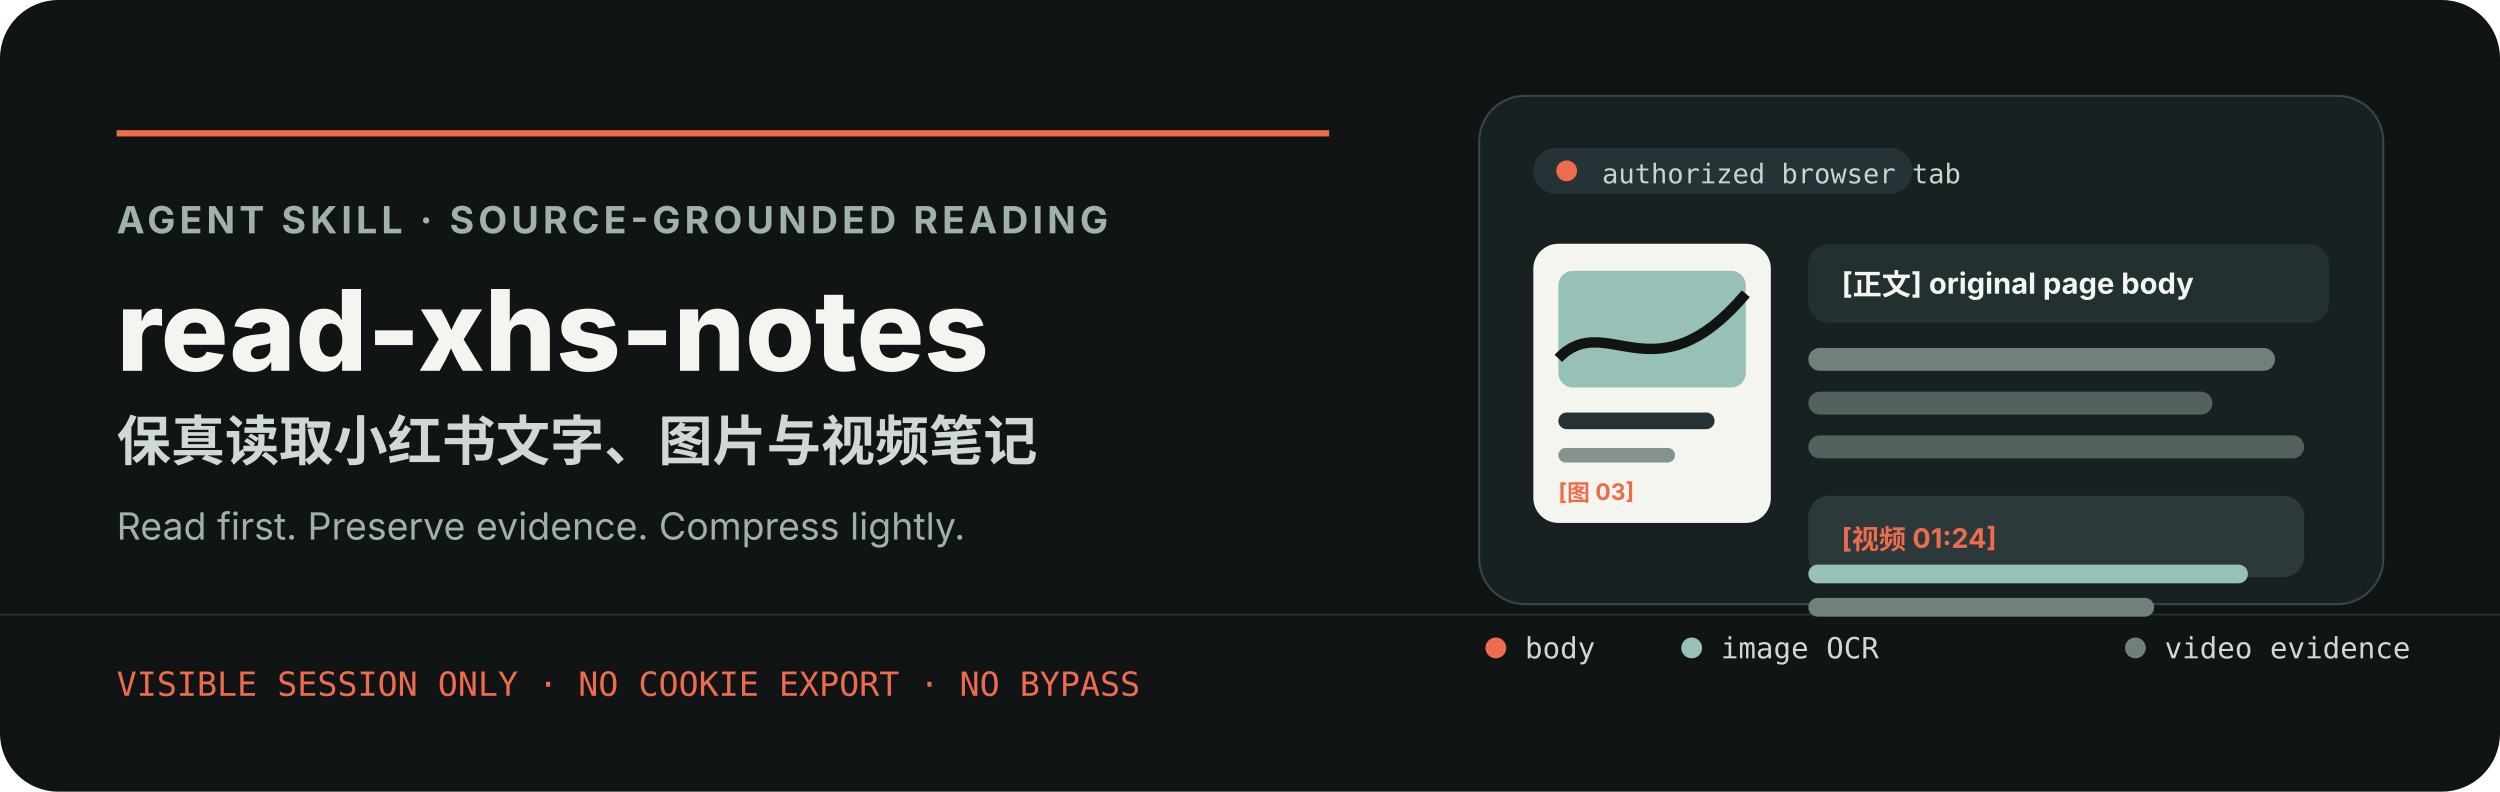
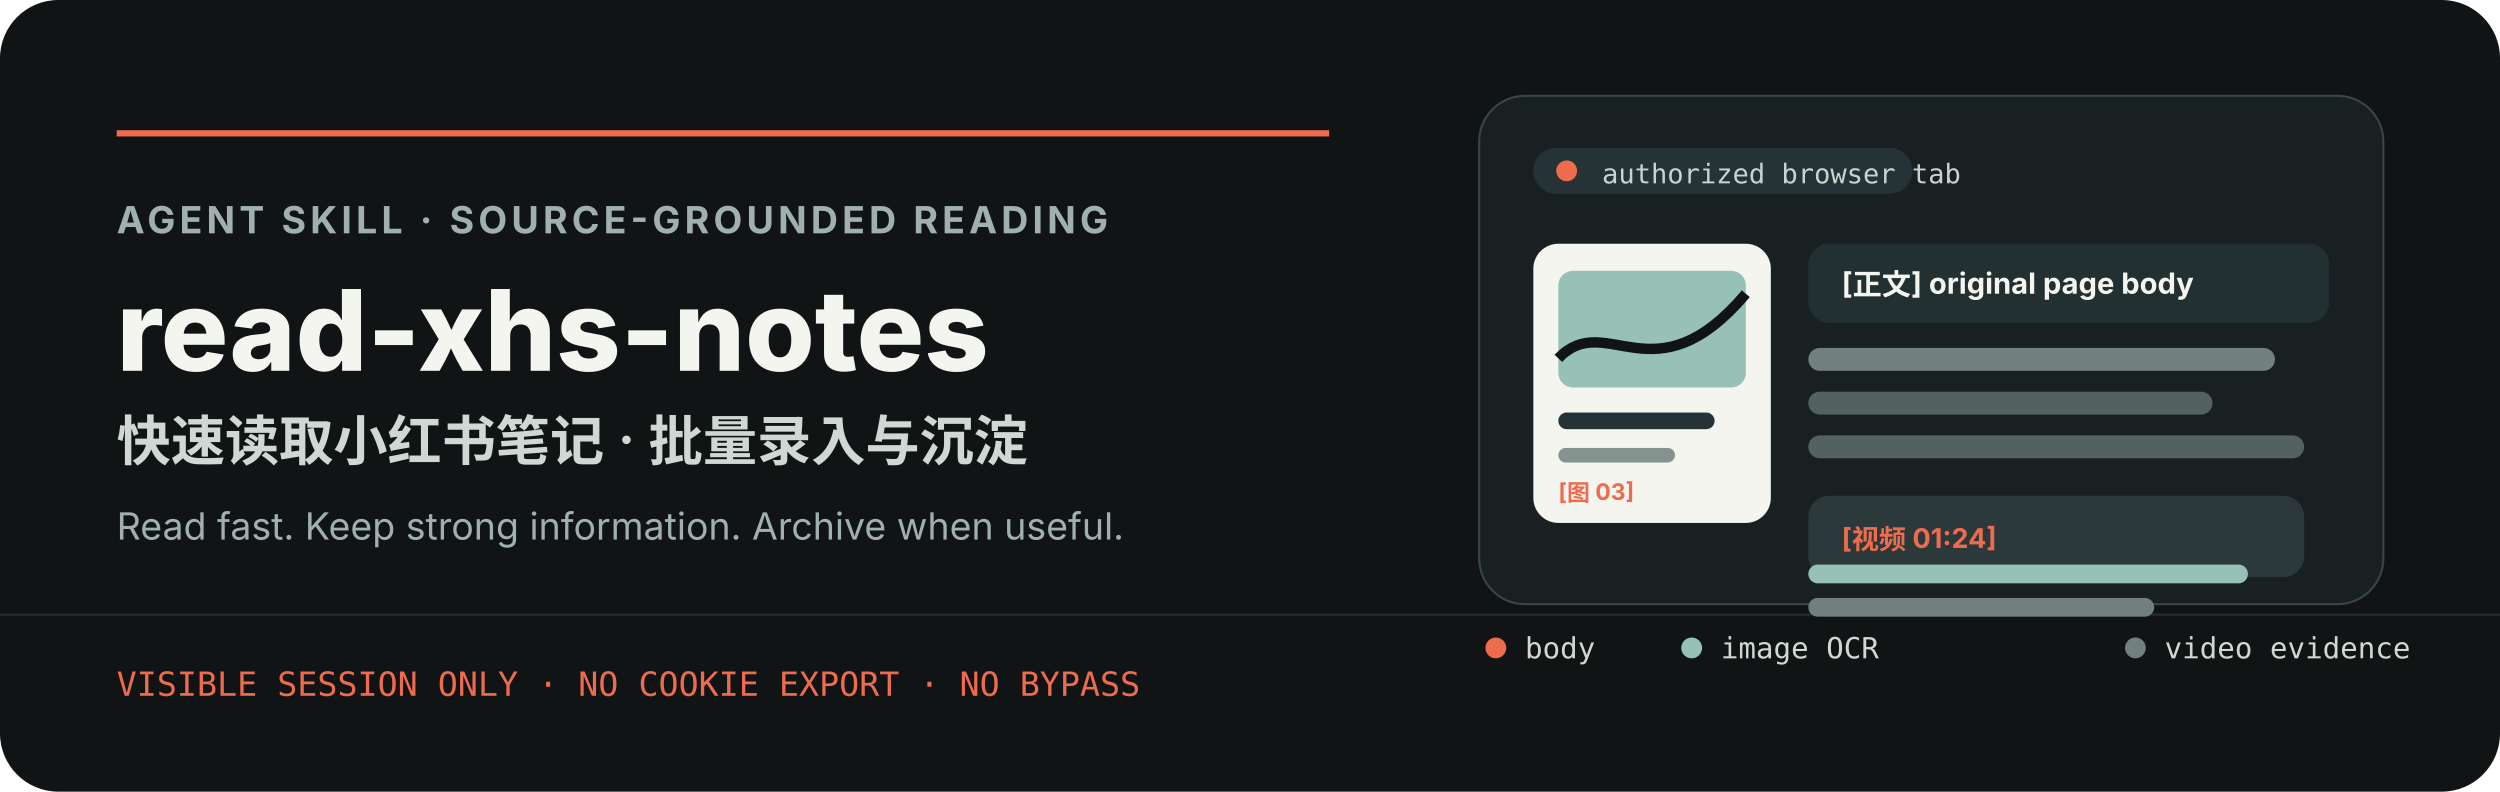
<svg xmlns="http://www.w3.org/2000/svg" width="1200" height="380" viewBox="0 0 1200 380" role="img" aria-labelledby="title desc">
  <rect width="1200" height="380" rx="28" fill="#101415" />
  <path d="M0 295H1200" stroke="#263033" stroke-width="1" />
  <path d="M56 64H638" stroke="#EE6C4D" stroke-width="3" />
  <g font-family="-apple-system, BlinkMacSystemFont, 'Segoe UI', 'PingFang SC', sans-serif">
    <text x="56" y="112" fill="#9FB0AD" font-size="18" font-weight="700" letter-spacing="2">AGENT SKILL · SOURCE-GROUNDED READING</text>
    <text x="56" y="178" fill="#F4F5EF" font-size="54" font-weight="800">read-xhs-notes</text>
-     <text x="56" y="221" fill="#D0D8D3" font-size="26" font-weight="600">保真读取小红书文字、图片与视频笔记</text>
-     <text x="56" y="259" fill="#9FB0AD" font-size="18">Read first. Preserve evidence. Compress lightly.</text>
+     <text x="56" y="221" fill="#D0D8D3" font-size="26" font-weight="600">快速读取小红书笔记 · 批量录入与沉淀</text>
+     <text x="56" y="259" fill="#9FB0AD" font-size="18">Read fast. Keep strong information. Archive when useful.</text>
    <text x="56" y="334" fill="#EE6C4D" font-size="16" font-family="ui-monospace, SFMono-Regular, Menlo, monospace">VISIBLE SESSION ONLY · NO COOKIE EXPORT · NO BYPASS</text>
  </g>
  <g transform="translate(710 46)">
    <rect width="434" height="244" rx="22" fill="#182022" stroke="#384649" />
    <rect x="26" y="25" width="182" height="22" rx="11" fill="#263336" />
    <circle cx="42" cy="36" r="5" fill="#EE6C4D" />
    <text x="59" y="42" fill="#CAD4CF" font-size="13" font-family="ui-monospace, SFMono-Regular, Menlo, monospace">authorized browser tab</text>
    <g transform="translate(26 71)" font-family="-apple-system, BlinkMacSystemFont, 'Segoe UI', 'PingFang SC', sans-serif">
      <rect width="114" height="134" rx="12" fill="#F4F5EF" />
      <rect x="12" y="13" width="90" height="56" rx="7" fill="#97C1B7" />
      <path d="M12 55 C35 31, 58 76, 102 24" fill="none" stroke="#101415" stroke-width="5" />
      <rect x="12" y="81" width="75" height="8" rx="4" fill="#263336" />
      <rect x="12" y="98" width="56" height="7" rx="3.5" fill="#85938F" />
      <text x="12" y="123" fill="#EE6C4D" font-size="11" font-weight="700">[图 03]</text>
      <rect x="132" y="0" width="250" height="38" rx="10" fill="#223032" />
      <text x="148" y="24" fill="#F4F5EF" font-size="14" font-weight="700">[正文] original page body</text>
      <rect x="132" y="50" width="224" height="11" rx="5.5" fill="#71807D" />
      <rect x="132" y="71" width="194" height="11" rx="5.5" fill="#53615F" />
      <rect x="132" y="92" width="238" height="11" rx="5.5" fill="#53615F" />
      <rect x="132" y="121" width="238" height="39" rx="10" fill="#2B393B" />
      <text x="148" y="146" fill="#EE6C4D" font-size="13" font-weight="700">[视频 01:24]</text>
      <rect x="132" y="154" width="211" height="9" rx="4.5" fill="#97C1B7" />
      <rect x="132" y="170" width="166" height="9" rx="4.5" fill="#71807D" />
    </g>
  </g>
  <g transform="translate(710 316)" font-family="ui-monospace, SFMono-Regular, Menlo, monospace" font-size="14">
    <circle cx="8" cy="-5" r="5" fill="#EE6C4D" />
    <text x="22" y="0" fill="#D0D8D3">body</text>
    <circle cx="102" cy="-5" r="5" fill="#97C1B7" />
    <text x="116" y="0" fill="#D0D8D3">image OCR</text>
    <circle cx="315" cy="-5" r="5" fill="#71807D" />
    <text x="329" y="0" fill="#D0D8D3">video evidence</text>
  </g>
</svg>
